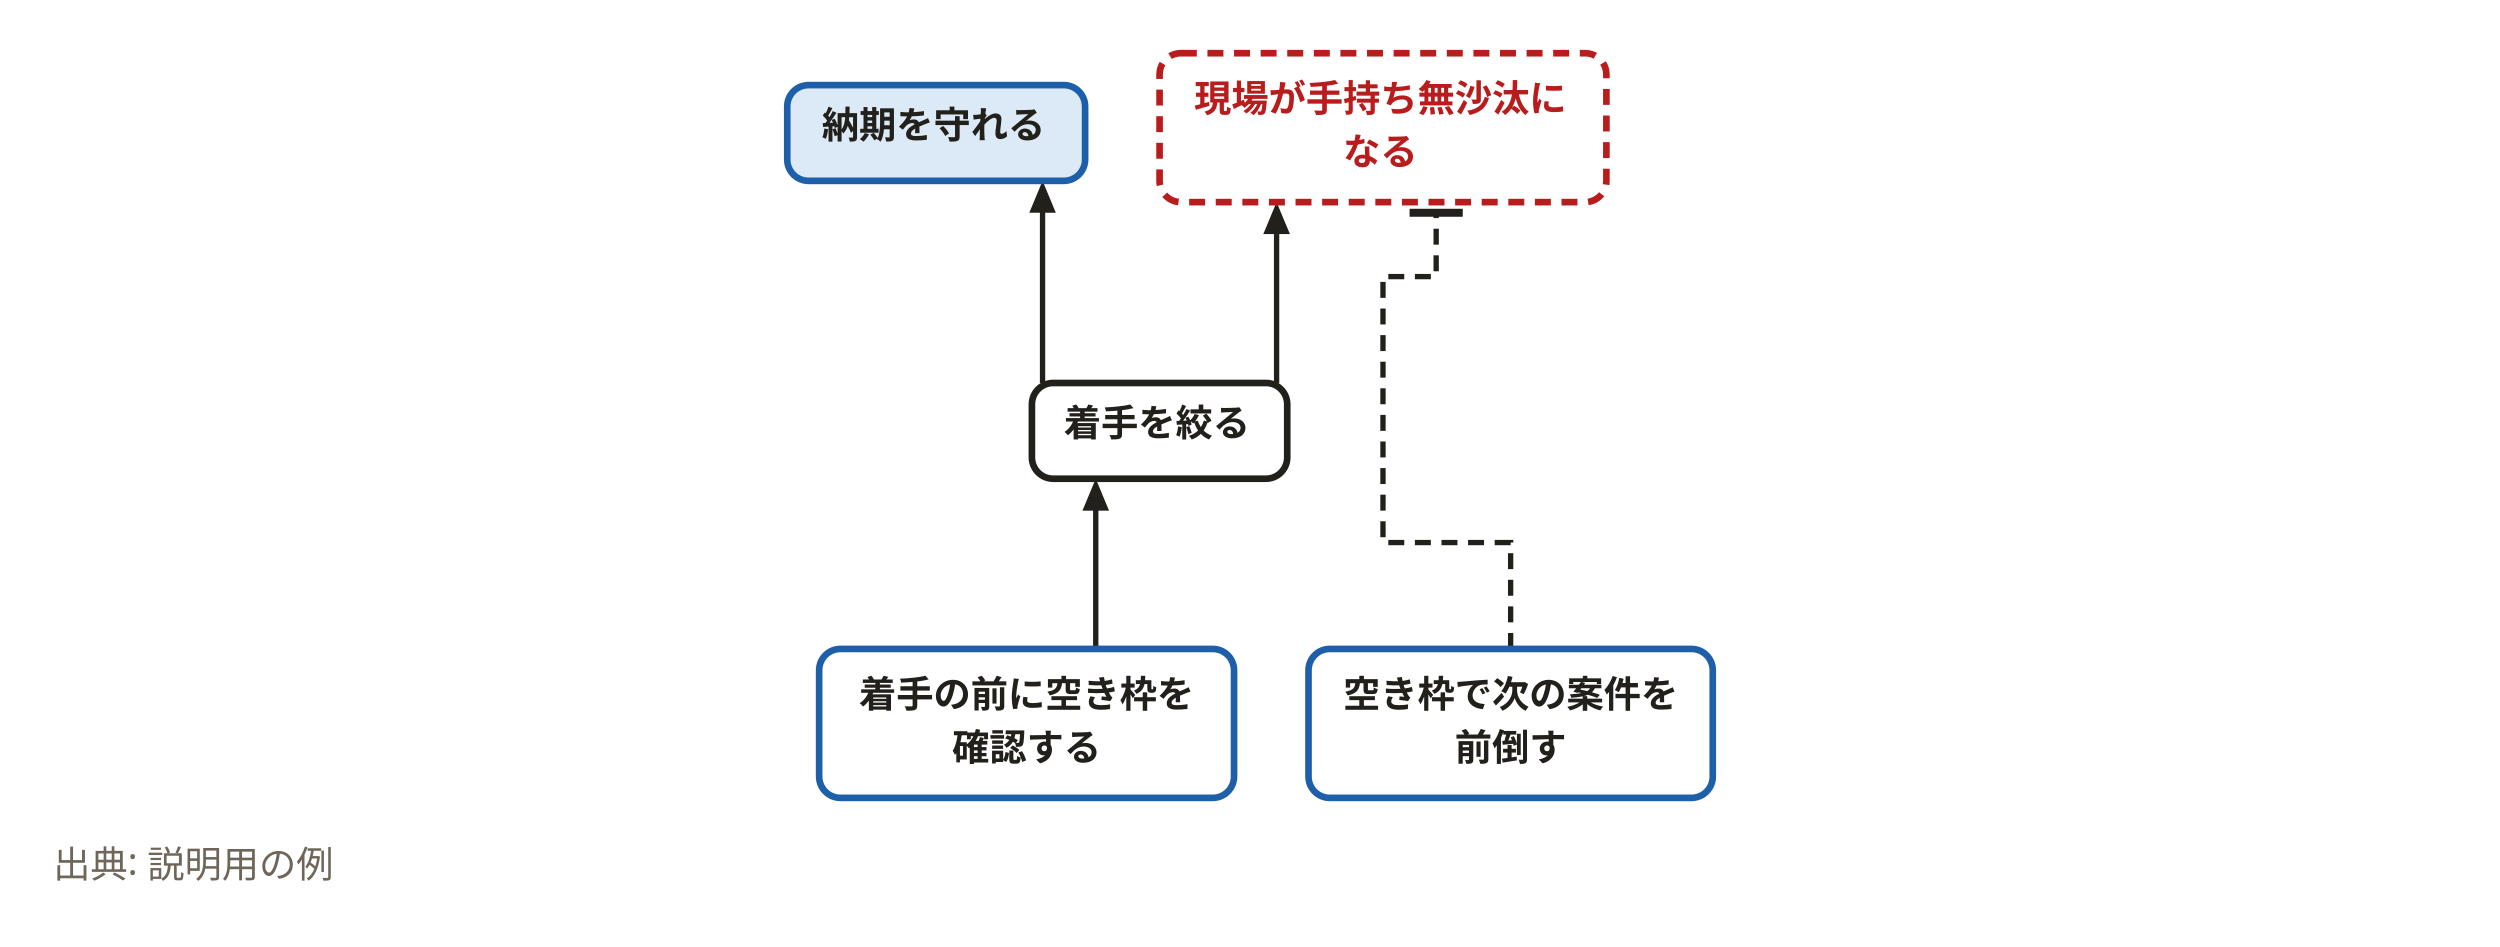
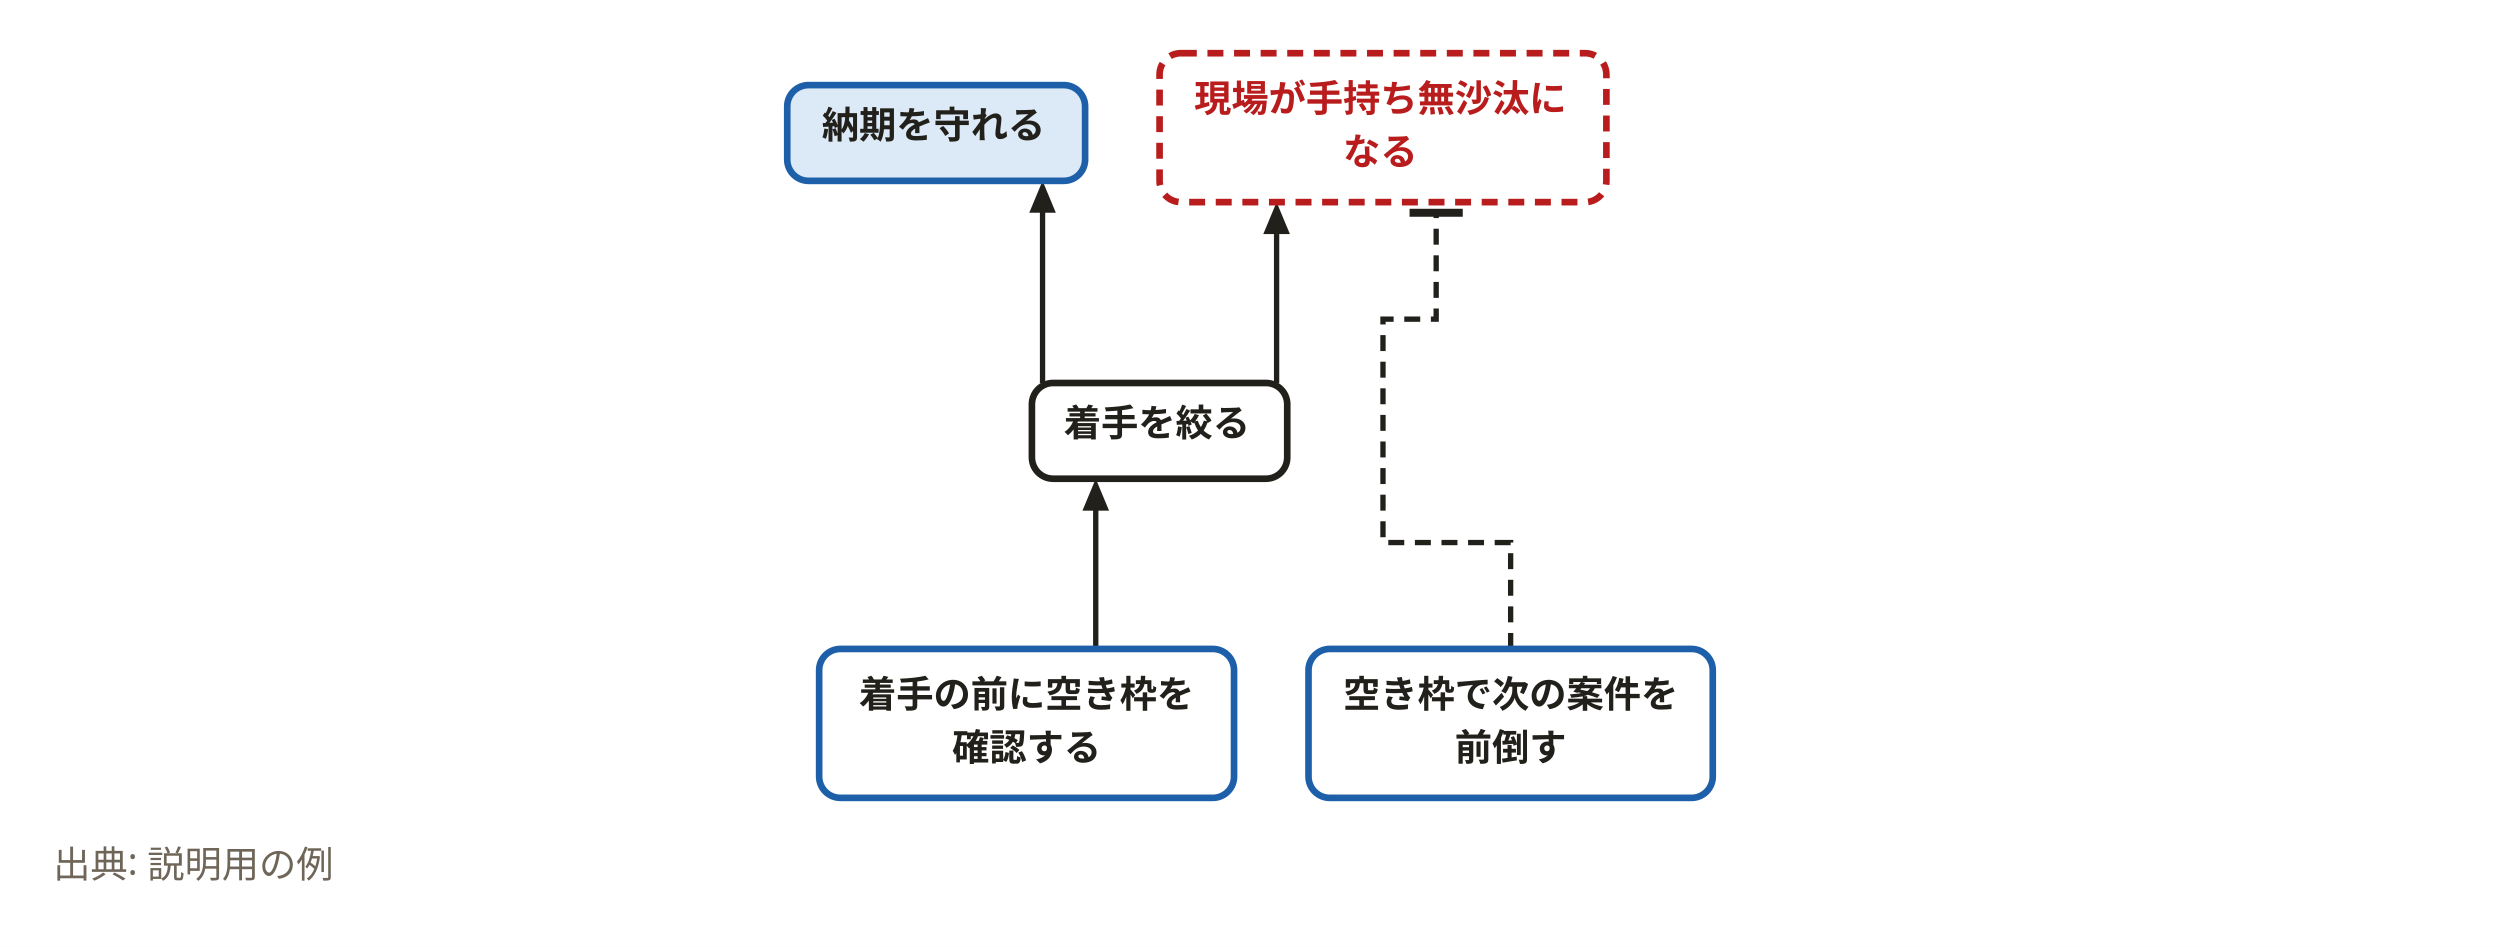
<svg xmlns="http://www.w3.org/2000/svg" width="940" height="356" viewBox="0 0 940 356" role="img" aria-labelledby="svg-title">
  <style>
    text { font-family: 'Hiragino Sans','Hiragino Kaku Gothic ProN','Yu Gothic','YuGothic',Meiryo,'Noto Sans JP',sans-serif; }
    .emoji { font-family: 'Noto Color Emoji','Segoe UI Emoji',sans-serif; }
  </style>
  <rect x="0" y="0" width="940" height="356" fill="#ffffff" />
  <path d="M412,244 L412,188" fill="none" stroke="#22201b" stroke-width="2" />
  <path d="M412,180 L417,192 L407,192 z" fill="#22201b" />
  <path d="M392,144 L392,76" fill="none" stroke="#22201b" stroke-width="2" />
  <path d="M392,68 L397,80 L387,80 z" fill="#22201b" />
  <path d="M480,144 L480,88" fill="none" stroke="#22201b" stroke-width="2" />
  <path d="M480,76 L485,88 L475,88 z" fill="#22201b" />
-   <path d="M568,244 L568,204 L520,204 L520,104 L540,104 L540,80" fill="none" stroke="#22201b" stroke-width="2" stroke-dasharray="6,4" />
+   <path d="M568,244 L568,204 L520,204 L520,120 L540,120 L540,80" fill="none" stroke="#22201b" stroke-width="2" stroke-dasharray="6,4" />
  <path d="M550,80 L530,80" fill="none" stroke="#22201b" stroke-width="3" />
  <rect x="308" y="244" width="156" height="56" rx="8" fill="#ffffff" stroke="#1d5fa8" stroke-width="2.5" />
  <rect x="388" y="144" width="96" height="36" rx="8" fill="#ffffff" stroke="#22201b" stroke-width="2.5" />
  <rect x="296" y="32" width="112" height="36" rx="8" fill="#dce9f7" stroke="#1d5fa8" stroke-width="2.5" />
  <rect x="436" y="20" width="168" height="56" rx="8" fill="#ffffff" stroke="#b91c1c" stroke-width="2.5" stroke-dasharray="6,4" />
  <rect x="492" y="244" width="152" height="56" rx="8" fill="#ffffff" stroke="#1d5fa8" stroke-width="2.5" />
  <text x="386" y="266" text-anchor="middle" font-size="14" font-weight="700" fill="#22201b">着手の前に空き枠を</text>
  <text x="386" y="286" text-anchor="middle" font-size="14" font-weight="700" fill="#22201b">確認する</text>
  <text x="435" y="164" text-anchor="middle" font-size="14" font-weight="700" fill="#22201b">着手を絞る</text>
  <text x="351" y="52" text-anchor="middle" font-size="14" font-weight="700" fill="#22201b">納期を守れる</text>
  <text x="519" y="42" text-anchor="middle" font-size="14" font-weight="700" fill="#b91c1c">現場が手持ち無沙汰に</text>
  <text x="519" y="62" text-anchor="middle" font-size="14" font-weight="700" fill="#b91c1c">なる</text>
  <text x="568" y="266" text-anchor="middle" font-size="14" font-weight="700" fill="#22201b">空き枠で次の案件を</text>
  <text x="568" y="286" text-anchor="middle" font-size="14" font-weight="700" fill="#22201b">前倒す</text>
  <text x="20" y="330" font-size="14" font-weight="400" fill="#6f6659">出典: 説明用の例</text>
</svg>
